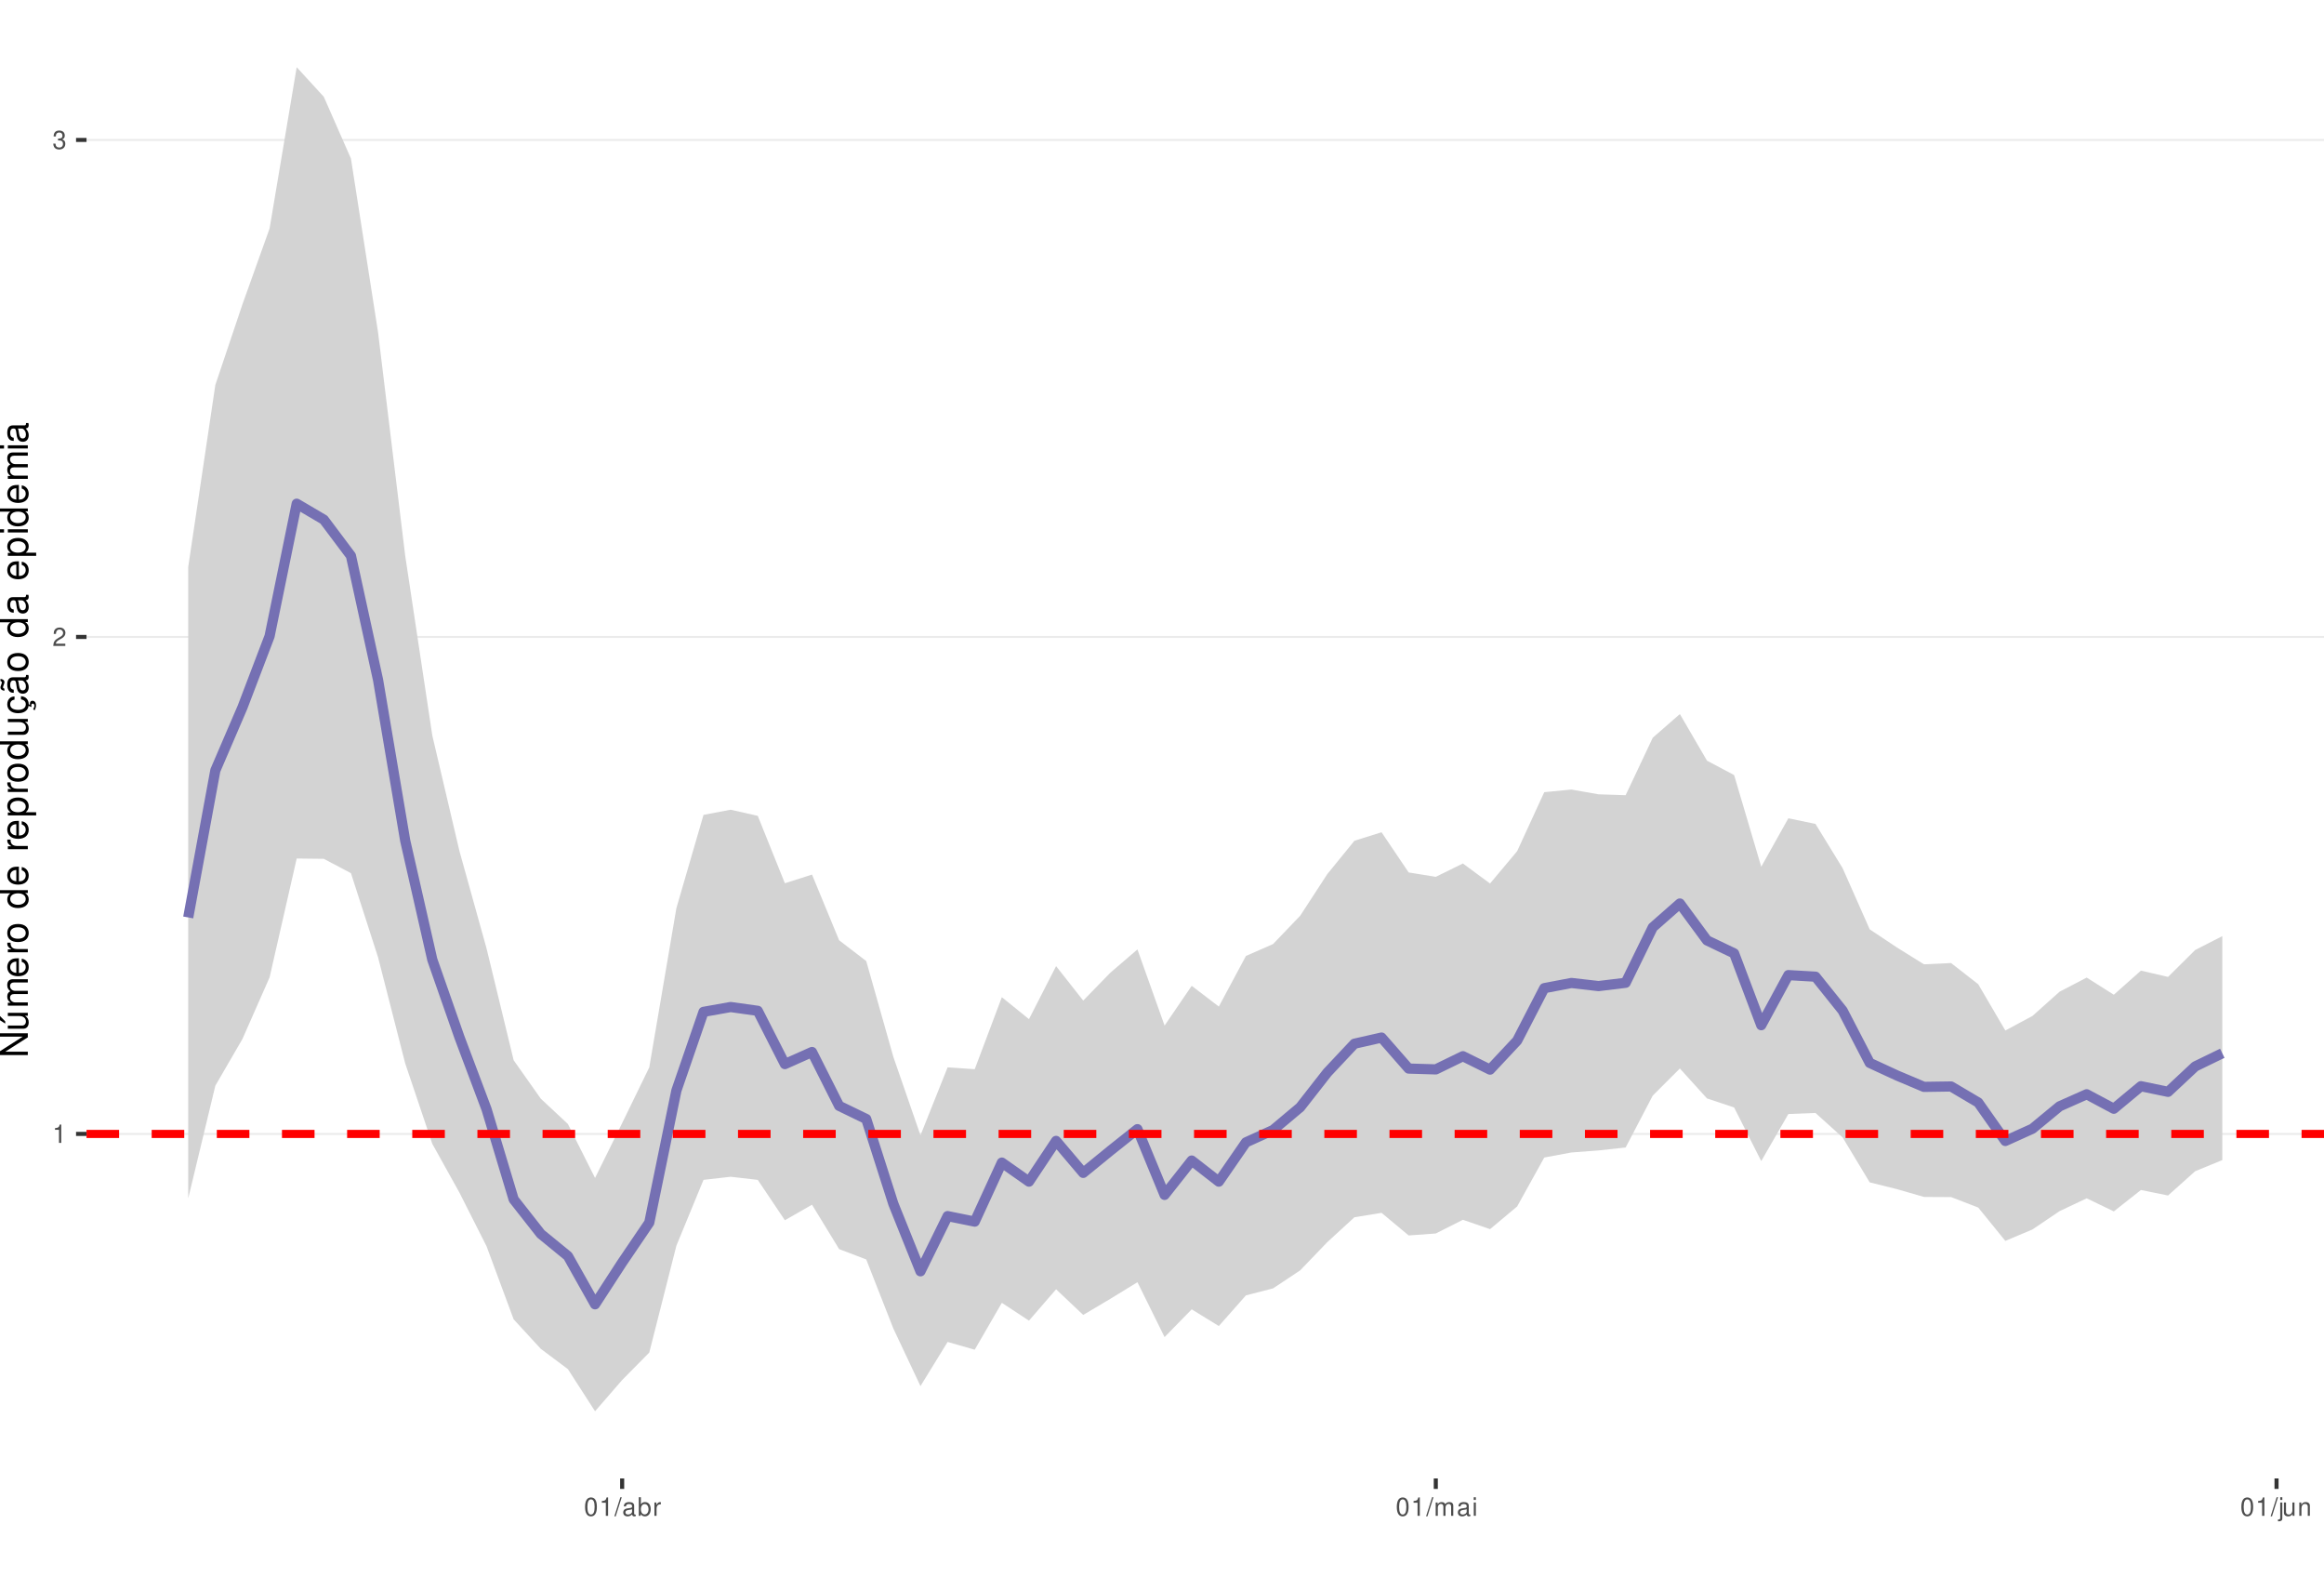
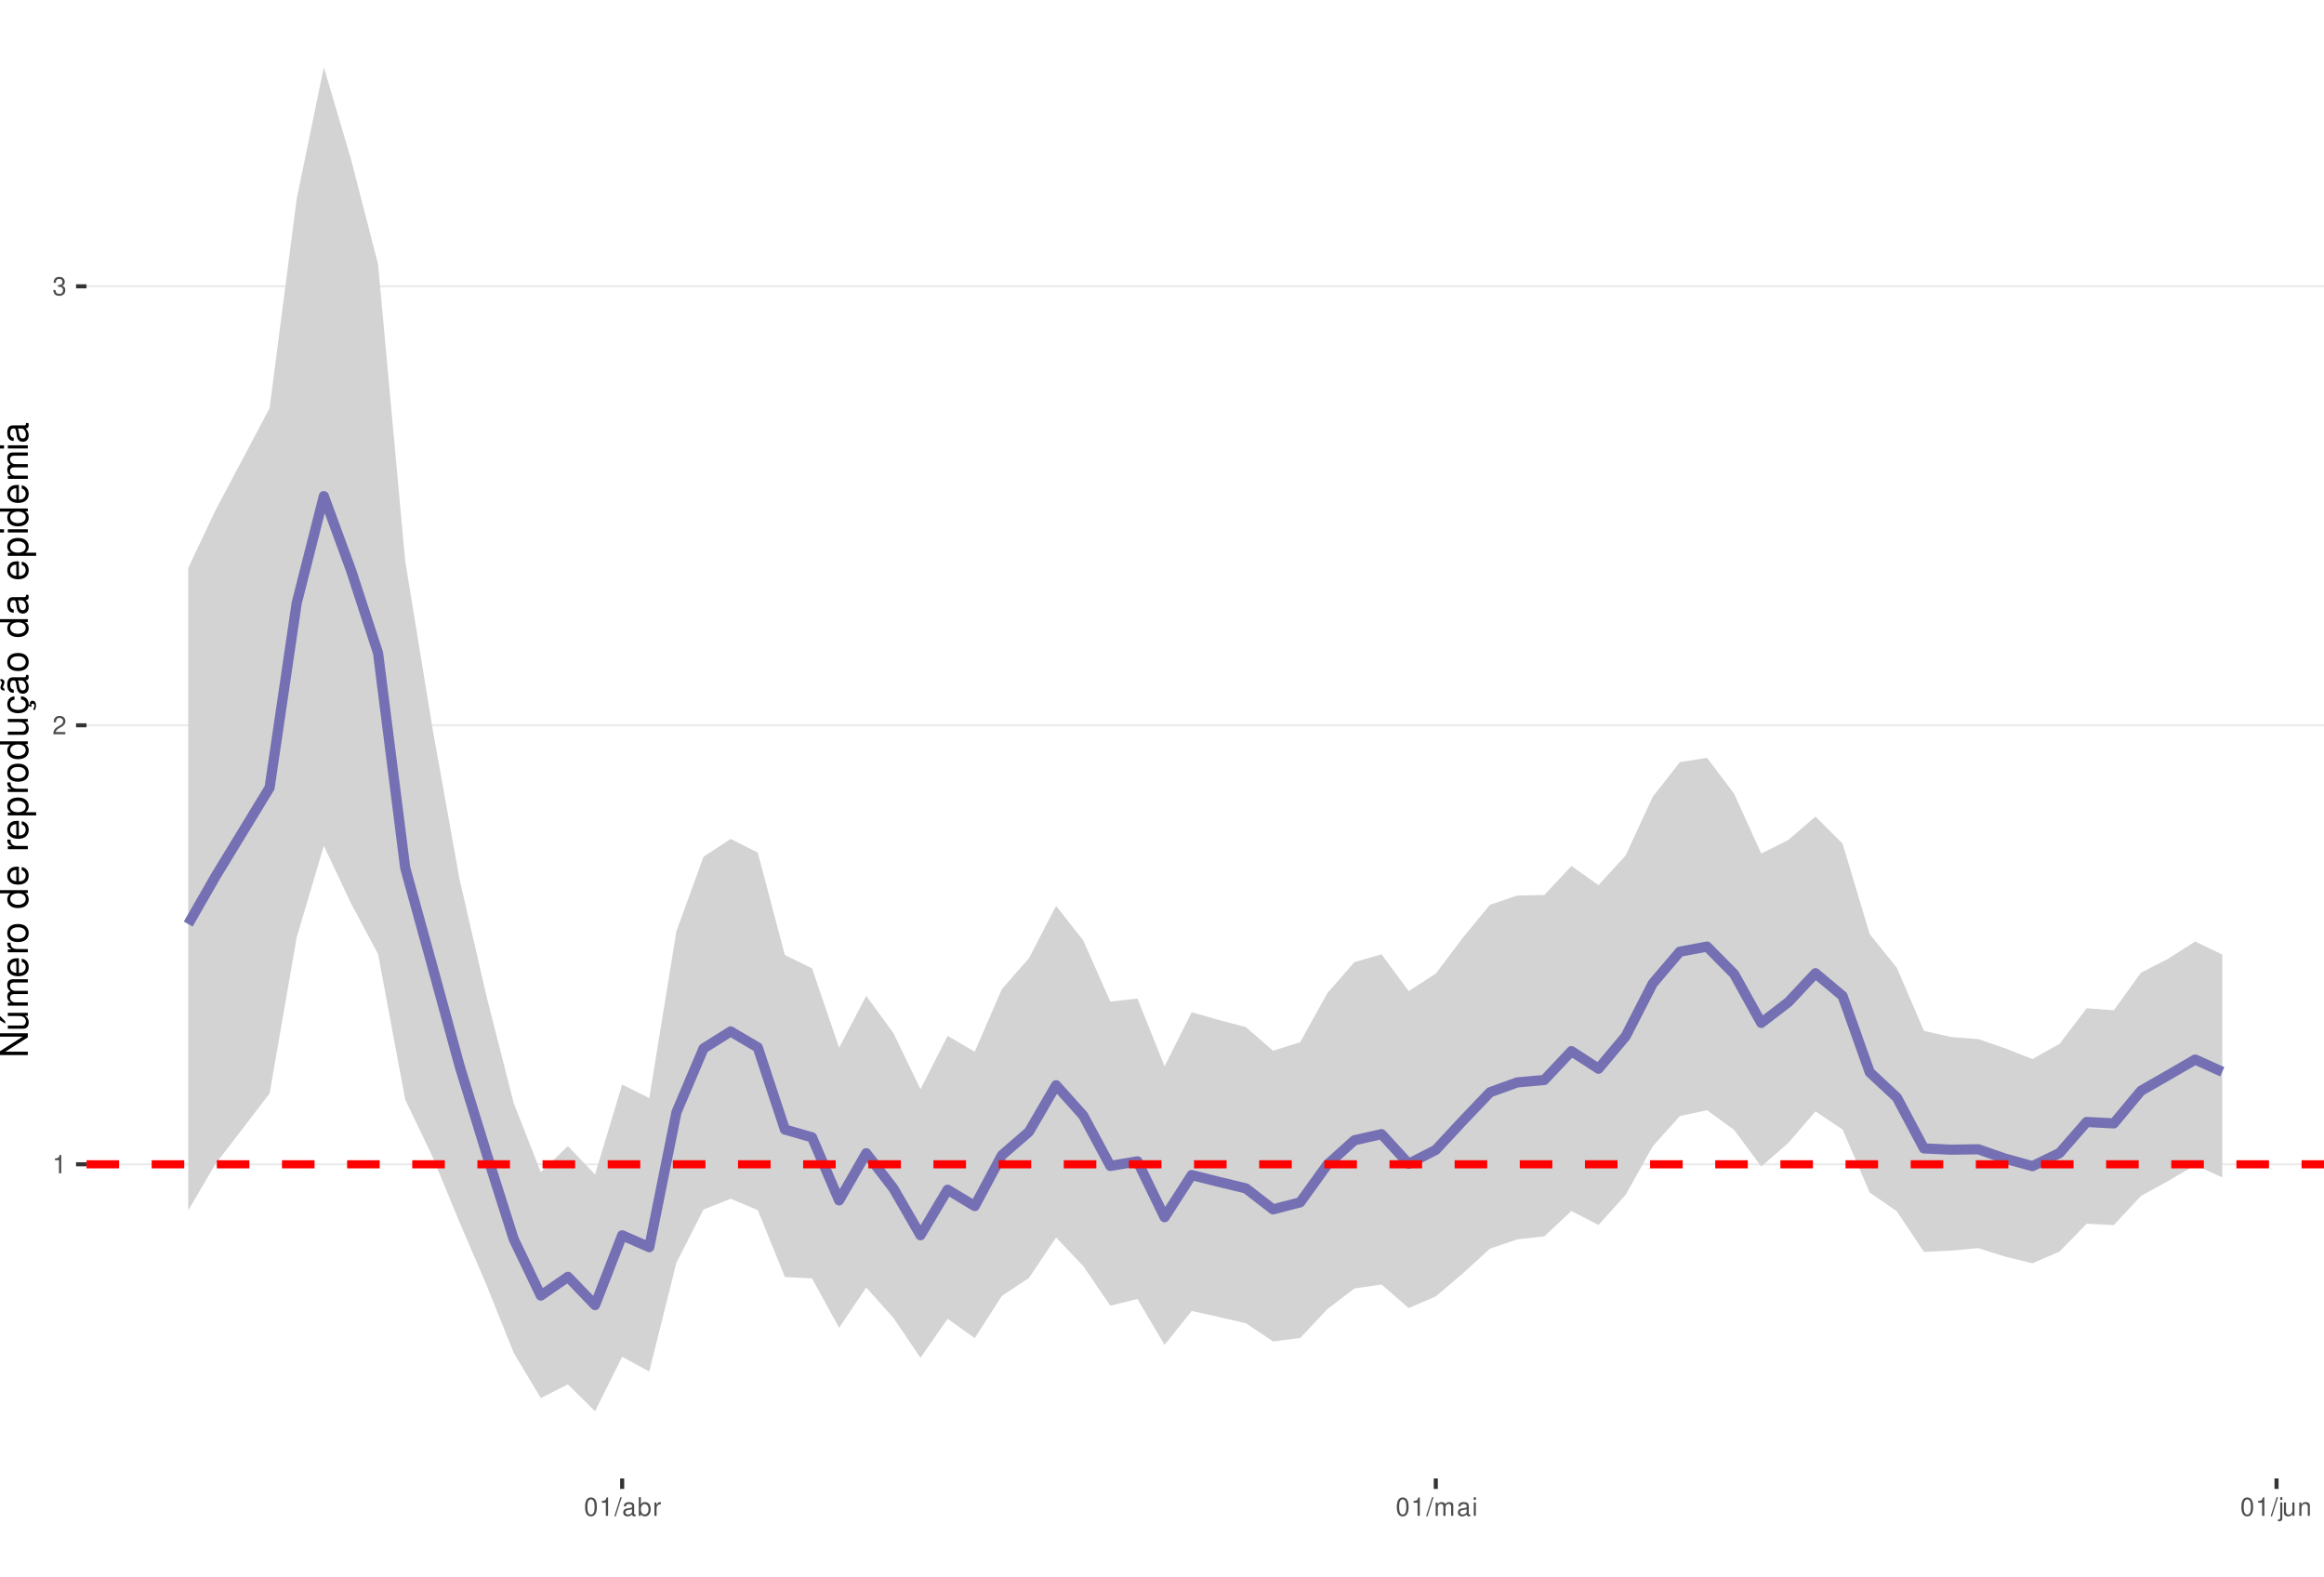
<svg xmlns="http://www.w3.org/2000/svg" xmlns:xlink="http://www.w3.org/1999/xlink" width="609pt" height="413pt" viewBox="0 0 609 413" version="1.1">
  <defs>
    <g>
      <symbol overflow="visible" id="glyph0-0">
        <path style="stroke:none;" d="" />
      </symbol>
      <symbol overflow="visible" id="glyph0-1">
        <path style="stroke:none;" d="M 1.719 -3.422 L 1.719 0 L 2.312 0 L 2.312 -4.812 L 1.922 -4.812 C 1.719 -4.078 1.578 -3.969 0.672 -3.859 L 0.672 -3.422 Z M 1.719 -3.422 " />
      </symbol>
      <symbol overflow="visible" id="glyph0-2">
        <path style="stroke:none;" d="M 3.375 -0.578 L 0.891 -0.578 C 0.938 -0.984 1.156 -1.234 1.734 -1.578 L 2.406 -1.953 C 3.062 -2.328 3.406 -2.812 3.406 -3.406 C 3.406 -3.812 3.234 -4.188 2.969 -4.438 C 2.688 -4.688 2.344 -4.812 1.891 -4.812 C 1.297 -4.812 0.844 -4.594 0.578 -4.188 C 0.422 -3.938 0.344 -3.641 0.328 -3.141 L 0.922 -3.141 C 0.938 -3.469 0.984 -3.672 1.062 -3.828 C 1.219 -4.125 1.516 -4.297 1.875 -4.297 C 2.406 -4.297 2.797 -3.906 2.797 -3.391 C 2.797 -3.016 2.578 -2.672 2.156 -2.438 L 1.547 -2.078 C 0.562 -1.516 0.281 -1.062 0.219 0 L 3.375 0 Z M 3.375 -0.578 " />
      </symbol>
      <symbol overflow="visible" id="glyph0-3">
        <path style="stroke:none;" d="M 1.469 -2.219 L 1.797 -2.219 C 2.422 -2.219 2.766 -1.922 2.766 -1.344 C 2.766 -0.734 2.406 -0.359 1.797 -0.359 C 1.156 -0.359 0.844 -0.688 0.797 -1.391 L 0.219 -1.391 C 0.234 -1.016 0.312 -0.766 0.422 -0.547 C 0.672 -0.078 1.125 0.156 1.766 0.156 C 2.75 0.156 3.375 -0.438 3.375 -1.344 C 3.375 -1.953 3.141 -2.297 2.562 -2.484 C 3.016 -2.672 3.234 -3 3.234 -3.484 C 3.234 -4.312 2.688 -4.812 1.797 -4.812 C 0.844 -4.812 0.328 -4.281 0.312 -3.266 L 0.906 -3.266 C 0.906 -3.547 0.938 -3.719 1 -3.875 C 1.141 -4.141 1.438 -4.297 1.797 -4.297 C 2.312 -4.297 2.625 -3.984 2.625 -3.469 C 2.625 -3.125 2.516 -2.922 2.25 -2.812 C 2.094 -2.75 1.875 -2.719 1.469 -2.703 Z M 1.469 -2.219 " />
      </symbol>
      <symbol overflow="visible" id="glyph0-4">
        <path style="stroke:none;" d="M 1.828 -4.812 C 1.391 -4.812 0.984 -4.609 0.75 -4.281 C 0.438 -3.859 0.281 -3.219 0.281 -2.328 C 0.281 -0.703 0.812 0.156 1.828 0.156 C 2.828 0.156 3.375 -0.703 3.375 -2.297 C 3.375 -3.219 3.234 -3.844 2.922 -4.281 C 2.672 -4.625 2.281 -4.812 1.828 -4.812 Z M 1.828 -4.297 C 2.469 -4.297 2.781 -3.641 2.781 -2.344 C 2.781 -0.969 2.469 -0.328 1.812 -0.328 C 1.203 -0.328 0.891 -1 0.891 -2.328 C 0.891 -3.641 1.203 -4.297 1.828 -4.297 Z M 1.828 -4.297 " />
      </symbol>
      <symbol overflow="visible" id="glyph0-5">
        <path style="stroke:none;" d="M 1.531 -4.859 L -0.047 0.141 L 0.312 0.141 L 1.891 -4.859 Z M 1.531 -4.859 " />
      </symbol>
      <symbol overflow="visible" id="glyph0-6">
        <path style="stroke:none;" d="M 3.562 -0.328 C 3.5 -0.312 3.469 -0.312 3.438 -0.312 C 3.25 -0.312 3.141 -0.406 3.141 -0.578 L 3.141 -2.641 C 3.141 -3.25 2.688 -3.594 1.828 -3.594 C 1.312 -3.594 0.906 -3.438 0.672 -3.188 C 0.516 -3 0.453 -2.797 0.438 -2.453 L 0.984 -2.453 C 1.031 -2.875 1.297 -3.078 1.812 -3.078 C 2.312 -3.078 2.594 -2.891 2.594 -2.562 L 2.594 -2.406 C 2.578 -2.172 2.469 -2.078 2.016 -2.031 C 1.219 -1.922 1.109 -1.891 0.891 -1.812 C 0.484 -1.641 0.281 -1.328 0.281 -0.875 C 0.281 -0.25 0.719 0.156 1.422 0.156 C 1.859 0.156 2.219 0 2.609 -0.359 C 2.656 0 2.828 0.156 3.188 0.156 C 3.297 0.156 3.375 0.141 3.562 0.094 Z M 2.594 -1.094 C 2.594 -0.906 2.531 -0.797 2.375 -0.641 C 2.141 -0.438 1.875 -0.328 1.547 -0.328 C 1.109 -0.328 0.859 -0.547 0.859 -0.891 C 0.859 -1.266 1.094 -1.438 1.703 -1.531 C 2.297 -1.609 2.406 -1.641 2.594 -1.719 Z M 2.594 -1.094 " />
      </symbol>
      <symbol overflow="visible" id="glyph0-7">
        <path style="stroke:none;" d="M 0.359 -4.859 L 0.359 0 L 0.859 0 L 0.859 -0.453 C 1.125 -0.047 1.484 0.156 1.969 0.156 C 2.875 0.156 3.484 -0.594 3.484 -1.75 C 3.484 -2.891 2.922 -3.594 1.984 -3.594 C 1.516 -3.594 1.172 -3.406 0.906 -3.016 L 0.906 -4.859 Z M 1.891 -3.062 C 2.5 -3.062 2.906 -2.531 2.906 -1.703 C 2.906 -0.906 2.484 -0.359 1.891 -0.359 C 1.297 -0.359 0.906 -0.906 0.906 -1.719 C 0.906 -2.531 1.297 -3.062 1.891 -3.062 Z M 1.891 -3.062 " />
      </symbol>
      <symbol overflow="visible" id="glyph0-8">
        <path style="stroke:none;" d="M 0.453 -3.484 L 0.453 0 L 1.016 0 L 1.016 -1.812 C 1.031 -2.656 1.375 -3.016 2.141 -3 L 2.141 -3.562 C 2.047 -3.578 1.984 -3.594 1.922 -3.594 C 1.562 -3.594 1.297 -3.375 0.969 -2.859 L 0.969 -3.484 Z M 0.453 -3.484 " />
      </symbol>
      <symbol overflow="visible" id="glyph0-9">
        <path style="stroke:none;" d="M 0.469 -3.484 L 0.469 0 L 1.031 0 L 1.031 -2.188 C 1.031 -2.703 1.391 -3.109 1.844 -3.109 C 2.25 -3.109 2.484 -2.844 2.484 -2.406 L 2.484 0 L 3.047 0 L 3.047 -2.188 C 3.047 -2.703 3.422 -3.109 3.875 -3.109 C 4.266 -3.109 4.516 -2.844 4.516 -2.406 L 4.516 0 L 5.078 0 L 5.078 -2.609 C 5.078 -3.234 4.719 -3.594 4.062 -3.594 C 3.594 -3.594 3.312 -3.453 2.984 -3.062 C 2.781 -3.422 2.5 -3.594 2.047 -3.594 C 1.578 -3.594 1.266 -3.422 0.984 -3 L 0.984 -3.484 Z M 0.469 -3.484 " />
      </symbol>
      <symbol overflow="visible" id="glyph0-10">
        <path style="stroke:none;" d="M 1 -3.484 L 0.453 -3.484 L 0.453 0 L 1 0 Z M 1 -4.859 L 0.438 -4.859 L 0.438 -4.156 L 1 -4.156 Z M 1 -4.859 " />
      </symbol>
      <symbol overflow="visible" id="glyph0-11">
        <path style="stroke:none;" d="M 0.469 -3.484 L 0.469 0.5 C 0.469 0.859 0.359 0.969 0.016 0.969 C -0.031 0.969 -0.047 0.969 -0.125 0.953 L -0.125 1.438 C -0.047 1.438 -0.016 1.453 0.062 1.453 C 0.688 1.453 1.016 1.203 1.016 0.719 L 1.016 -3.484 Z M 1.016 -4.859 L 0.469 -4.859 L 0.469 -4.156 L 1.016 -4.156 Z M 1.016 -4.859 " />
      </symbol>
      <symbol overflow="visible" id="glyph0-12">
        <path style="stroke:none;" d="M 3.203 0 L 3.203 -3.484 L 2.656 -3.484 L 2.656 -1.516 C 2.656 -0.797 2.281 -0.328 1.703 -0.328 C 1.266 -0.328 0.984 -0.594 0.984 -1.016 L 0.984 -3.484 L 0.438 -3.484 L 0.438 -0.797 C 0.438 -0.219 0.859 0.156 1.547 0.156 C 2.062 0.156 2.391 -0.031 2.703 -0.484 L 2.703 0 Z M 3.203 0 " />
      </symbol>
      <symbol overflow="visible" id="glyph0-13">
        <path style="stroke:none;" d="M 0.469 -3.484 L 0.469 0 L 1.031 0 L 1.031 -1.922 C 1.031 -2.641 1.391 -3.109 1.969 -3.109 C 2.406 -3.109 2.688 -2.828 2.688 -2.422 L 2.688 0 L 3.234 0 L 3.234 -2.641 C 3.234 -3.219 2.812 -3.594 2.141 -3.594 C 1.625 -3.594 1.281 -3.391 0.984 -2.906 L 0.984 -3.484 Z M 0.469 -3.484 " />
      </symbol>
      <symbol overflow="visible" id="glyph1-0">
        <path style="stroke:none;" d="" />
      </symbol>
      <symbol overflow="visible" id="glyph1-1">
        <path style="stroke:none;" d="M -7.297 -6.453 L -7.297 -5.578 L -1.328 -5.578 L -7.297 -1.766 L -7.297 -0.766 L 0 -0.766 L 0 -1.641 L -5.906 -1.641 L 0 -5.406 L 0 -6.453 Z M -7.297 -6.453 " />
      </symbol>
      <symbol overflow="visible" id="glyph1-2">
        <path style="stroke:none;" d="M 0 -4.812 L -5.234 -4.812 L -5.234 -3.984 L -2.266 -3.984 C -1.203 -3.984 -0.5 -3.438 -0.5 -2.562 C -0.5 -1.906 -0.906 -1.484 -1.531 -1.484 L -5.234 -1.484 L -5.234 -0.656 L -1.203 -0.656 C -0.328 -0.656 0.234 -1.297 0.234 -2.312 C 0.234 -3.094 -0.047 -3.578 -0.734 -4.062 L 0 -4.062 Z M -7.406 -2.953 L -5.922 -2 L -5.922 -2.594 L -7.406 -4.094 Z M -7.406 -2.953 " />
      </symbol>
      <symbol overflow="visible" id="glyph1-3">
        <path style="stroke:none;" d="M -5.234 -0.703 L 0 -0.703 L 0 -1.547 L -3.297 -1.547 C -4.047 -1.547 -4.656 -2.094 -4.656 -2.766 C -4.656 -3.391 -4.281 -3.734 -3.609 -3.734 L 0 -3.734 L 0 -4.578 L -3.297 -4.578 C -4.047 -4.578 -4.656 -5.125 -4.656 -5.812 C -4.656 -6.422 -4.266 -6.781 -3.609 -6.781 L 0 -6.781 L 0 -7.625 L -3.938 -7.625 C -4.875 -7.625 -5.391 -7.078 -5.391 -6.094 C -5.391 -5.406 -5.188 -4.984 -4.594 -4.484 C -5.156 -4.188 -5.391 -3.766 -5.391 -3.078 C -5.391 -2.375 -5.125 -1.906 -4.5 -1.469 L -5.234 -1.469 Z M -5.234 -0.703 " />
      </symbol>
      <symbol overflow="visible" id="glyph1-4">
        <path style="stroke:none;" d="M -2.344 -5.125 C -3.141 -5.125 -3.625 -5.062 -4.016 -4.922 C -4.875 -4.578 -5.391 -3.781 -5.391 -2.797 C -5.391 -1.344 -4.281 -0.406 -2.547 -0.406 C -0.812 -0.406 0.234 -1.297 0.234 -2.781 C 0.234 -3.984 -0.453 -4.812 -1.594 -5.016 L -1.594 -4.188 C -0.906 -3.953 -0.547 -3.484 -0.547 -2.812 C -0.547 -2.281 -0.781 -1.828 -1.219 -1.547 C -1.516 -1.344 -1.812 -1.281 -2.344 -1.266 Z M -3.016 -1.297 C -3.984 -1.359 -4.625 -1.953 -4.625 -2.797 C -4.625 -3.641 -3.953 -4.234 -3.016 -4.234 Z M -3.016 -1.297 " />
      </symbol>
      <symbol overflow="visible" id="glyph1-5">
        <path style="stroke:none;" d="M -5.234 -0.688 L 0 -0.688 L 0 -1.531 L -2.719 -1.531 C -3.984 -1.547 -4.547 -2.062 -4.516 -3.203 L -5.359 -3.203 C -5.375 -3.062 -5.391 -2.984 -5.391 -2.891 C -5.391 -2.344 -5.062 -1.938 -4.297 -1.453 L -5.234 -1.453 Z M -5.234 -0.688 " />
      </symbol>
      <symbol overflow="visible" id="glyph1-6">
        <path style="stroke:none;" d="M -5.391 -2.719 C -5.391 -1.234 -4.344 -0.359 -2.578 -0.359 C -0.812 -0.359 0.234 -1.234 0.234 -2.734 C 0.234 -4.203 -0.812 -5.094 -2.547 -5.094 C -4.359 -5.094 -5.391 -4.234 -5.391 -2.719 Z M -4.625 -2.734 C -4.625 -3.672 -3.844 -4.234 -2.547 -4.234 C -1.312 -4.234 -0.547 -3.656 -0.547 -2.734 C -0.547 -1.797 -1.312 -1.234 -2.578 -1.234 C -3.844 -1.234 -4.625 -1.797 -4.625 -2.734 Z M -4.625 -2.734 " />
      </symbol>
      <symbol overflow="visible" id="glyph1-7">
        <path style="stroke:none;" d="" />
      </symbol>
      <symbol overflow="visible" id="glyph1-8">
        <path style="stroke:none;" d="M -7.297 -4.953 L -7.297 -4.125 L -4.578 -4.125 C -5.109 -3.766 -5.391 -3.203 -5.391 -2.516 C -5.391 -1.156 -4.297 -0.266 -2.625 -0.266 C -0.859 -0.266 0.234 -1.125 0.234 -2.547 C 0.234 -3.266 -0.047 -3.766 -0.688 -4.203 L 0 -4.203 L 0 -4.953 Z M -4.609 -2.656 C -4.609 -3.547 -3.812 -4.125 -2.562 -4.125 C -1.344 -4.125 -0.547 -3.547 -0.547 -2.656 C -0.547 -1.734 -1.359 -1.125 -2.578 -1.125 C -3.797 -1.125 -4.609 -1.734 -4.609 -2.656 Z M -4.609 -2.656 " />
      </symbol>
      <symbol overflow="visible" id="glyph1-9">
        <path style="stroke:none;" d="M 2.188 -0.547 L 2.188 -1.375 L -0.547 -1.375 C -0.016 -1.812 0.234 -2.312 0.234 -2.984 C 0.234 -4.344 -0.859 -5.234 -2.531 -5.234 C -4.297 -5.234 -5.391 -4.375 -5.391 -2.984 C -5.391 -2.266 -5.062 -1.703 -4.453 -1.312 L -5.234 -1.312 L -5.234 -0.547 Z M -4.609 -2.844 C -4.609 -3.766 -3.797 -4.359 -2.547 -4.359 C -1.359 -4.359 -0.547 -3.75 -0.547 -2.844 C -0.547 -1.953 -1.344 -1.375 -2.578 -1.375 C -3.812 -1.375 -4.609 -1.953 -4.609 -2.844 Z M -4.609 -2.844 " />
      </symbol>
      <symbol overflow="visible" id="glyph1-10">
        <path style="stroke:none;" d="M 0 -4.812 L -5.234 -4.812 L -5.234 -3.984 L -2.266 -3.984 C -1.203 -3.984 -0.5 -3.438 -0.5 -2.562 C -0.5 -1.906 -0.906 -1.484 -1.531 -1.484 L -5.234 -1.484 L -5.234 -0.656 L -1.203 -0.656 C -0.328 -0.656 0.234 -1.297 0.234 -2.312 C 0.234 -3.094 -0.047 -3.578 -0.734 -4.062 L 0 -4.062 Z M 0 -4.812 " />
      </symbol>
      <symbol overflow="visible" id="glyph1-11">
        <path style="stroke:none;" d="M 0.234 -2.641 C 0.234 -3.875 -0.547 -4.703 -1.797 -4.766 L -1.797 -3.938 C -0.953 -3.797 -0.531 -3.359 -0.531 -2.656 C -0.531 -1.734 -1.281 -1.188 -2.516 -1.188 C -3.844 -1.188 -4.625 -1.719 -4.625 -2.625 C -4.625 -3.328 -4.203 -3.766 -3.484 -3.875 L -3.484 -4.703 C -3.984 -4.672 -4.312 -4.562 -4.609 -4.359 C -5.094 -4 -5.391 -3.375 -5.391 -2.641 C -5.391 -1.219 -4.266 -0.312 -2.531 -0.312 C -1.469 -0.312 -0.625 -0.672 -0.156 -1.312 C 0.047 -1.594 0.125 -1.812 0.203 -2.25 L 0.922 -1.938 L 0.984 -2.062 C 0.938 -2.188 0.906 -2.25 0.906 -2.375 C 0.906 -2.656 1.047 -2.828 1.281 -2.828 C 1.547 -2.828 1.734 -2.594 1.734 -2.297 C 1.734 -2.031 1.672 -1.844 1.438 -1.406 L 1.406 -1.312 L 1.812 -1.094 C 2.078 -1.75 2.141 -1.953 2.141 -2.344 C 2.141 -3.109 1.781 -3.578 1.203 -3.578 C 0.781 -3.578 0.547 -3.297 0.547 -2.797 C 0.547 -2.703 0.547 -2.641 0.562 -2.516 Z M 0.234 -2.641 " />
      </symbol>
      <symbol overflow="visible" id="glyph1-12">
        <path style="stroke:none;" d="M -0.484 -5.344 C -0.469 -5.266 -0.469 -5.219 -0.469 -5.172 C -0.469 -4.875 -0.625 -4.719 -0.875 -4.719 L -3.953 -4.719 C -4.891 -4.719 -5.391 -4.047 -5.391 -2.75 C -5.391 -1.984 -5.172 -1.375 -4.781 -1.016 C -4.516 -0.766 -4.203 -0.672 -3.688 -0.656 L -3.688 -1.484 C -4.328 -1.562 -4.625 -1.938 -4.625 -2.719 C -4.625 -3.484 -4.344 -3.891 -3.844 -3.891 L -3.625 -3.891 C -3.266 -3.875 -3.125 -3.703 -3.047 -3.016 C -2.891 -1.844 -2.844 -1.656 -2.719 -1.344 C -2.453 -0.734 -2 -0.422 -1.312 -0.422 C -0.375 -0.422 0.234 -1.078 0.234 -2.141 C 0.234 -2.797 0 -3.328 -0.547 -3.922 C 0 -3.984 0.234 -4.234 0.234 -4.781 C 0.234 -4.953 0.203 -5.062 0.141 -5.344 Z M -1.656 -3.891 C -1.375 -3.891 -1.203 -3.812 -0.969 -3.562 C -0.656 -3.219 -0.5 -2.812 -0.5 -2.312 C -0.5 -1.672 -0.812 -1.297 -1.344 -1.297 C -1.891 -1.297 -2.172 -1.656 -2.297 -2.547 C -2.422 -3.438 -2.453 -3.609 -2.594 -3.891 Z M -7.172 -3.75 C -6.922 -3.672 -6.812 -3.547 -6.812 -3.375 C -6.812 -3.25 -6.875 -2.984 -6.984 -2.734 C -7.156 -2.312 -7.172 -2.25 -7.172 -2.047 C -7.172 -1.594 -6.797 -1.297 -6.141 -1.188 L -6.141 -1.766 C -6.375 -1.812 -6.5 -1.938 -6.5 -2.094 C -6.5 -2.203 -6.469 -2.344 -6.375 -2.578 C -6.156 -3.156 -6.125 -3.234 -6.125 -3.438 C -6.125 -3.922 -6.484 -4.219 -7.172 -4.312 Z M -7.172 -3.75 " />
      </symbol>
      <symbol overflow="visible" id="glyph1-13">
        <path style="stroke:none;" d="M -0.484 -5.344 C -0.469 -5.266 -0.469 -5.219 -0.469 -5.172 C -0.469 -4.875 -0.625 -4.719 -0.875 -4.719 L -3.953 -4.719 C -4.891 -4.719 -5.391 -4.047 -5.391 -2.75 C -5.391 -1.984 -5.172 -1.375 -4.781 -1.016 C -4.516 -0.766 -4.203 -0.672 -3.688 -0.656 L -3.688 -1.484 C -4.328 -1.562 -4.625 -1.938 -4.625 -2.719 C -4.625 -3.484 -4.344 -3.891 -3.844 -3.891 L -3.625 -3.891 C -3.266 -3.875 -3.125 -3.703 -3.047 -3.016 C -2.891 -1.844 -2.844 -1.656 -2.719 -1.344 C -2.453 -0.734 -2 -0.422 -1.312 -0.422 C -0.375 -0.422 0.234 -1.078 0.234 -2.141 C 0.234 -2.797 0 -3.328 -0.547 -3.922 C 0 -3.984 0.234 -4.234 0.234 -4.781 C 0.234 -4.953 0.203 -5.062 0.141 -5.344 Z M -1.656 -3.891 C -1.375 -3.891 -1.203 -3.812 -0.969 -3.562 C -0.656 -3.219 -0.5 -2.812 -0.5 -2.312 C -0.5 -1.672 -0.812 -1.297 -1.344 -1.297 C -1.891 -1.297 -2.172 -1.656 -2.297 -2.547 C -2.422 -3.438 -2.453 -3.609 -2.594 -3.891 Z M -1.656 -3.891 " />
      </symbol>
      <symbol overflow="visible" id="glyph1-14">
        <path style="stroke:none;" d="M -5.234 -1.5 L -5.234 -0.672 L 0 -0.672 L 0 -1.5 Z M -7.297 -1.5 L -7.297 -0.656 L -6.234 -0.656 L -6.234 -1.5 Z M -7.297 -1.5 " />
      </symbol>
    </g>
    <clipPath id="clip1">
      <path d="M 22.672 0 L 609 0 L 609 387.328 L 22.672 387.328 Z M 22.672 0 " />
    </clipPath>
    <clipPath id="clip2">
-       <path d="M 22.672 296 L 609 296 L 609 298 L 22.672 298 Z M 22.672 296 " />
+       <path d="M 22.672 304 L 609 304 L 609 306 L 22.672 306 Z M 22.672 304 " />
    </clipPath>
    <clipPath id="clip3">
-       <path d="M 22.672 166 L 609 166 L 609 168 L 22.672 168 Z M 22.672 166 " />
+       <path d="M 22.672 189 L 609 189 L 609 191 L 22.672 191 Z M 22.672 189 " />
    </clipPath>
    <clipPath id="clip4">
-       <path d="M 22.672 36 L 609 36 L 609 37 L 22.672 37 Z M 22.672 36 " />
+       <path d="M 22.672 74 L 609 74 L 609 76 L 22.672 76 Z M 22.672 74 " />
    </clipPath>
    <clipPath id="clip5">
-       <path d="M 22.672 296 L 609 296 L 609 299 L 22.672 299 Z M 22.672 296 " />
+       <path d="M 22.672 303 L 609 303 L 609 307 L 22.672 307 Z M 22.672 303 " />
    </clipPath>
  </defs>
  <g id="surface31">
    <rect x="0" y="0" width="609" height="413" style="fill:rgb(100%,100%,100%);fill-opacity:1;stroke:none;" />
    <rect x="0" y="0" width="609" height="413" style="fill:rgb(100%,100%,100%);fill-opacity:1;stroke:none;" />
    <path style="fill:none;stroke-width:1.067;stroke-linecap:round;stroke-linejoin:round;stroke:rgb(100%,100%,100%);stroke-opacity:1;stroke-miterlimit:10;" d="M 0 413 L 609 413 L 609 0 L 0 0 Z M 0 413 " />
    <g clip-path="url(#clip1)" clip-rule="nonzero">
      <path style=" stroke:none;fill-rule:nonzero;fill:rgb(100%,100%,100%);fill-opacity:1;" d="M 22.672 387.328 L 609 387.328 L 609 0 L 22.672 0 Z M 22.672 387.328 " />
    </g>
    <g clip-path="url(#clip2)" clip-rule="nonzero">
-       <path style="fill:none;stroke-width:0.533;stroke-linecap:butt;stroke-linejoin:round;stroke:rgb(92.157%,92.157%,92.157%);stroke-opacity:1;stroke-miterlimit:10;" d="M 22.672 297.066 L 609 297.066 " />
+       <path style="fill:none;stroke-width:0.533;stroke-linecap:butt;stroke-linejoin:round;stroke:rgb(92.157%,92.157%,92.157%);stroke-opacity:1;stroke-miterlimit:10;" d="M 22.672 305.023 L 609 305.023 " />
    </g>
    <g clip-path="url(#clip3)" clip-rule="nonzero">
-       <path style="fill:none;stroke-width:0.533;stroke-linecap:butt;stroke-linejoin:round;stroke:rgb(92.157%,92.157%,92.157%);stroke-opacity:1;stroke-miterlimit:10;" d="M 22.672 166.867 L 609 166.867 " />
+       <path style="fill:none;stroke-width:0.533;stroke-linecap:butt;stroke-linejoin:round;stroke:rgb(92.157%,92.157%,92.157%);stroke-opacity:1;stroke-miterlimit:10;" d="M 22.672 190.016 L 609 190.016 " />
    </g>
    <g clip-path="url(#clip4)" clip-rule="nonzero">
-       <path style="fill:none;stroke-width:0.533;stroke-linecap:butt;stroke-linejoin:round;stroke:rgb(92.157%,92.157%,92.157%);stroke-opacity:1;stroke-miterlimit:10;" d="M 22.672 36.664 L 609 36.664 " />
-     </g>
-     <path style=" stroke:none;fill-rule:nonzero;fill:rgb(82.745%,82.745%,82.745%);fill-opacity:1;" d="M 49.324 148.523 L 56.43 100.848 L 63.535 79.719 L 70.645 59.855 L 77.75 17.605 L 84.859 25.371 L 91.965 41.543 L 99.07 87.062 L 106.18 145.562 L 113.285 192.691 L 120.395 222.953 L 127.5 248.48 L 134.605 277.766 L 141.715 287.836 L 148.82 294.465 L 155.93 308.602 L 163.035 294.227 L 170.141 279.629 L 177.25 237.902 L 184.355 213.48 L 191.461 212.133 L 198.57 213.738 L 205.676 231.398 L 212.785 229.125 L 219.891 246.332 L 226.996 251.781 L 234.105 276.891 L 241.211 297.426 L 248.32 279.625 L 255.426 280.113 L 262.531 261.246 L 269.641 266.992 L 276.746 253.113 L 283.855 262.133 L 290.961 254.836 L 298.066 248.734 L 305.176 268.684 L 312.281 258.266 L 319.391 263.703 L 326.496 250.441 L 333.602 247.328 L 340.711 239.906 L 347.816 229 L 354.926 220.262 L 362.031 218.035 L 369.137 228.566 L 376.246 229.715 L 383.352 226.219 L 390.461 231.465 L 397.566 222.992 L 404.672 207.535 L 411.781 206.844 L 418.887 208.094 L 425.996 208.328 L 433.102 193.273 L 440.207 187.07 L 447.316 199.285 L 454.422 203.051 L 461.531 227.07 L 468.637 214.375 L 475.742 215.852 L 482.852 227.438 L 489.957 243.473 L 497.066 248.211 L 504.172 252.633 L 511.277 252.301 L 518.387 257.844 L 525.492 269.973 L 532.598 266.164 L 539.707 259.809 L 546.812 256.109 L 553.922 260.602 L 561.027 254.285 L 568.133 255.934 L 575.242 248.883 L 582.348 245.25 L 582.348 303.926 L 575.242 306.836 L 568.133 313.199 L 561.027 311.758 L 553.922 317.367 L 546.812 313.938 L 539.707 317.297 L 532.598 322.098 L 525.492 325.09 L 518.387 316.355 L 511.277 313.613 L 504.172 313.574 L 497.066 311.527 L 489.957 309.758 L 482.852 297.984 L 475.742 291.574 L 468.637 291.852 L 461.531 304.184 L 454.422 290.141 L 447.316 287.773 L 440.207 279.926 L 433.102 287.023 L 425.996 300.621 L 418.887 301.395 L 411.781 301.93 L 404.672 303.25 L 397.566 316.066 L 390.461 322.016 L 383.352 319.559 L 376.246 323.152 L 369.137 323.664 L 362.031 317.742 L 354.926 318.898 L 347.816 325.418 L 340.711 332.809 L 333.602 337.535 L 326.496 339.363 L 319.391 347.398 L 312.281 343.02 L 305.176 350.297 L 298.066 335.914 L 290.961 340.27 L 283.855 344.488 L 276.746 337.77 L 269.641 345.984 L 262.531 341.316 L 255.426 353.598 L 248.32 351.562 L 241.211 363.129 L 234.105 348.062 L 226.996 329.953 L 219.891 327.242 L 212.785 315.613 L 205.676 319.684 L 198.57 309.105 L 191.461 308.289 L 184.355 309.098 L 177.25 326.336 L 170.141 354.344 L 163.035 361.539 L 155.93 369.723 L 148.82 358.688 L 141.715 353.371 L 134.605 345.648 L 127.5 326.5 L 120.395 312.441 L 113.285 299.668 L 106.18 278.582 L 99.07 250.793 L 91.965 228.754 L 84.859 225 L 77.75 224.914 L 70.645 256.059 L 63.535 272.184 L 56.43 284.434 L 49.324 313.961 Z M 49.324 148.523 " />
-     <path style="fill:none;stroke-width:2.667;stroke-linecap:butt;stroke-linejoin:round;stroke:rgb(45.882%,43.922%,70.196%);stroke-opacity:1;stroke-miterlimit:10;" d="M 49.324 240.355 L 56.43 201.84 L 63.535 185.312 L 70.645 166.66 L 77.75 131.961 L 84.859 136.145 L 91.965 145.613 L 99.07 178.133 L 106.18 220.215 L 113.285 251.422 L 120.395 271.73 L 127.5 290.602 L 134.605 314.211 L 141.715 323.258 L 148.82 329.066 L 155.93 341.703 L 163.035 330.766 L 170.141 320.301 L 177.25 285.699 L 184.355 265.09 L 191.461 263.824 L 198.57 264.816 L 205.676 278.773 L 212.785 275.605 L 219.891 289.711 L 226.996 293.156 L 234.105 315.391 L 241.211 333.062 L 248.32 318.598 L 255.426 320.039 L 262.531 304.578 L 269.641 309.566 L 276.746 298.895 L 283.855 307.273 L 290.961 301.469 L 298.066 295.816 L 305.176 313.039 L 312.281 304.039 L 319.391 309.57 L 326.496 299.277 L 333.602 296.051 L 340.711 290.082 L 347.816 281 L 354.926 273.434 L 362.031 271.824 L 369.137 279.945 L 376.246 280.164 L 383.352 276.707 L 390.461 280.223 L 397.566 272.633 L 404.672 258.879 L 411.781 257.523 L 418.887 258.336 L 425.996 257.473 L 433.102 242.953 L 440.207 236.703 L 447.316 246.367 L 454.422 249.766 L 461.531 268.586 L 468.637 255.461 L 475.742 255.871 L 482.852 264.746 L 489.957 278.457 L 497.066 281.742 L 504.172 284.742 L 511.277 284.637 L 518.387 288.836 L 525.492 298.914 L 532.598 295.707 L 539.707 289.836 L 546.812 286.676 L 553.922 290.469 L 561.027 284.566 L 568.133 286.043 L 575.242 279.391 L 582.348 275.938 " />
+       <path style="fill:none;stroke-width:0.533;stroke-linecap:butt;stroke-linejoin:round;stroke:rgb(92.157%,92.157%,92.157%);stroke-opacity:1;stroke-miterlimit:10;" d="M 22.672 75.008 L 609 75.008 " />
+     </g>
+     <path style=" stroke:none;fill-rule:nonzero;fill:rgb(82.745%,82.745%,82.745%);fill-opacity:1;" d="M 49.324 148.797 L 56.43 133.758 L 70.645 106.93 L 77.75 52.07 L 84.859 17.605 L 91.965 41.652 L 99.07 69.211 L 106.18 146.957 L 113.285 190.492 L 120.395 230.223 L 127.5 261.031 L 134.605 288.977 L 141.715 307.066 L 148.82 300.27 L 155.93 307.688 L 163.035 284.133 L 170.141 287.676 L 177.25 243.977 L 184.355 224.461 L 191.461 219.789 L 198.57 223.352 L 205.676 250.215 L 212.785 253.672 L 219.891 274.477 L 226.996 260.887 L 234.105 270.629 L 241.211 285.355 L 248.32 271.379 L 255.426 275.527 L 262.531 259.152 L 269.641 251.02 L 276.746 237.332 L 283.855 246.371 L 290.961 262.398 L 298.066 261.609 L 305.176 279.344 L 312.281 265.195 L 319.391 267.207 L 326.496 269.098 L 333.602 275.27 L 340.711 273.035 L 347.816 260.195 L 354.926 252.047 L 362.031 250.016 L 369.137 259.641 L 376.246 255.059 L 383.352 245.641 L 390.461 237.02 L 397.566 234.621 L 404.672 234.48 L 411.781 226.879 L 418.887 231.887 L 425.996 224.113 L 433.102 208.738 L 440.207 199.676 L 447.316 198.516 L 454.422 207.934 L 461.531 223.617 L 468.637 220.043 L 475.742 213.914 L 482.852 221.039 L 489.957 244.73 L 497.066 253.555 L 504.172 270.066 L 511.277 271.668 L 518.387 272.227 L 525.492 274.656 L 532.598 277.441 L 539.707 273.473 L 546.812 264.148 L 553.922 264.676 L 561.027 254.828 L 568.133 251.184 L 575.242 246.656 L 582.348 250.09 L 582.348 308.457 L 575.242 305.227 L 568.133 309.418 L 561.027 313.32 L 553.922 320.945 L 546.812 320.594 L 539.707 327.875 L 532.598 330.953 L 525.492 329.23 L 518.387 326.984 L 511.277 327.641 L 504.172 327.988 L 497.066 317.336 L 489.957 312.418 L 482.852 295.934 L 475.742 291.164 L 468.637 299.418 L 461.531 305.602 L 454.422 296.008 L 447.316 290.859 L 440.207 292.383 L 433.102 300.305 L 425.996 313.031 L 418.887 320.914 L 411.781 317.266 L 404.672 323.91 L 397.566 324.691 L 390.461 327.121 L 383.352 333.594 L 376.246 339.633 L 369.137 342.688 L 362.031 336.527 L 354.926 337.562 L 347.816 342.977 L 340.711 350.531 L 333.602 351.426 L 326.496 346.672 L 319.391 345.023 L 312.281 343.449 L 305.176 352.34 L 298.066 340.305 L 290.961 342.062 L 283.855 331.68 L 276.746 324.199 L 269.641 334.801 L 262.531 339.496 L 255.426 350.566 L 248.32 345.496 L 241.211 355.715 L 234.105 345.246 L 226.996 337.309 L 219.891 347.855 L 212.785 334.93 L 205.676 334.547 L 198.57 317.023 L 191.461 314.051 L 184.355 316.867 L 177.25 330.828 L 170.141 359.324 L 163.035 355.457 L 155.93 369.723 L 148.82 362.688 L 141.715 366.277 L 134.605 354.391 L 127.5 336.688 L 120.395 320.133 L 113.285 302.922 L 106.18 288.051 L 99.07 249.98 L 91.965 236.633 L 84.859 221.586 L 77.75 245.574 L 70.645 286.48 L 56.43 304.984 L 49.324 317.109 Z M 49.324 148.797 " />
+     <path style="fill:none;stroke-width:2.667;stroke-linecap:butt;stroke-linejoin:round;stroke:rgb(45.882%,43.922%,70.196%);stroke-opacity:1;stroke-miterlimit:10;" d="M 49.324 242.086 L 56.43 229.684 L 70.645 206.367 L 77.75 158 L 84.859 129.973 L 91.965 149.332 L 99.07 171.105 L 106.18 227.355 L 113.285 253.094 L 120.395 279.117 L 127.5 302.215 L 134.605 324.598 L 141.715 339.414 L 148.82 334.508 L 155.93 341.906 L 163.035 323.629 L 170.141 326.734 L 177.25 291.441 L 184.355 274.676 L 191.461 270.219 L 198.57 274.402 L 205.676 295.914 L 212.785 297.957 L 219.891 314.484 L 226.996 302.125 L 234.105 311.309 L 241.211 323.609 L 248.32 311.68 L 255.426 315.965 L 262.531 302.664 L 269.641 296.504 L 276.746 284.309 L 283.855 292.25 L 290.961 305.453 L 298.066 304.25 L 305.176 318.879 L 312.281 307.848 L 319.391 309.621 L 326.496 311.34 L 333.602 316.832 L 340.711 314.992 L 347.816 305.133 L 354.926 298.727 L 362.031 297.129 L 369.137 304.891 L 376.246 301.25 L 383.352 293.598 L 390.461 286.152 L 397.566 283.574 L 404.672 282.938 L 411.781 275.383 L 418.887 279.98 L 425.996 271.492 L 433.102 257.656 L 440.207 249.316 L 447.316 247.988 L 454.422 255.168 L 461.531 267.988 L 468.637 262.539 L 475.742 254.969 L 482.852 260.93 L 489.957 280.906 L 497.066 287.527 L 504.172 300.863 L 511.277 301.195 L 518.387 301.086 L 525.492 303.551 L 532.598 305.504 L 539.707 302.07 L 546.812 293.934 L 553.922 294.312 L 561.027 285.781 L 568.133 281.703 L 575.242 277.582 L 582.348 280.781 " />
    <g clip-path="url(#clip5)" clip-rule="nonzero">
-       <path style="fill:none;stroke-width:2.134;stroke-linecap:butt;stroke-linejoin:round;stroke:rgb(100%,0%,0%);stroke-opacity:1;stroke-dasharray:8.536,8.536;stroke-miterlimit:10;" d="M 22.672 297.066 L 609 297.066 " />
-     </g>
-     <g style="fill:rgb(30.196%,30.196%,30.196%);fill-opacity:1;">
-       <use xlink:href="#glyph0-1" x="13.738" y="299.414" />
-     </g>
-     <g style="fill:rgb(30.196%,30.196%,30.196%);fill-opacity:1;">
-       <use xlink:href="#glyph0-2" x="13.738" y="169.215" />
-     </g>
-     <g style="fill:rgb(30.196%,30.196%,30.196%);fill-opacity:1;">
-       <use xlink:href="#glyph0-3" x="13.738" y="39.012" />
-     </g>
-     <path style="fill:none;stroke-width:1.067;stroke-linecap:butt;stroke-linejoin:round;stroke:rgb(20%,20%,20%);stroke-opacity:1;stroke-miterlimit:10;" d="M 19.93 297.066 L 22.672 297.066 " />
-     <path style="fill:none;stroke-width:1.067;stroke-linecap:butt;stroke-linejoin:round;stroke:rgb(20%,20%,20%);stroke-opacity:1;stroke-miterlimit:10;" d="M 19.93 166.867 L 22.672 166.867 " />
-     <path style="fill:none;stroke-width:1.067;stroke-linecap:butt;stroke-linejoin:round;stroke:rgb(20%,20%,20%);stroke-opacity:1;stroke-miterlimit:10;" d="M 19.93 36.664 L 22.672 36.664 " />
+       <path style="fill:none;stroke-width:2.134;stroke-linecap:butt;stroke-linejoin:round;stroke:rgb(100%,0%,0%);stroke-opacity:1;stroke-dasharray:8.536,8.536;stroke-miterlimit:10;" d="M 22.672 305.023 L 609 305.023 " />
+     </g>
+     <g style="fill:rgb(30.196%,30.196%,30.196%);fill-opacity:1;">
+       <use xlink:href="#glyph0-1" x="13.738" y="307.371" />
+     </g>
+     <g style="fill:rgb(30.196%,30.196%,30.196%);fill-opacity:1;">
+       <use xlink:href="#glyph0-2" x="13.738" y="192.363" />
+     </g>
+     <g style="fill:rgb(30.196%,30.196%,30.196%);fill-opacity:1;">
+       <use xlink:href="#glyph0-3" x="13.738" y="77.355" />
+     </g>
+     <path style="fill:none;stroke-width:1.067;stroke-linecap:butt;stroke-linejoin:round;stroke:rgb(20%,20%,20%);stroke-opacity:1;stroke-miterlimit:10;" d="M 19.93 305.023 L 22.672 305.023 " />
+     <path style="fill:none;stroke-width:1.067;stroke-linecap:butt;stroke-linejoin:round;stroke:rgb(20%,20%,20%);stroke-opacity:1;stroke-miterlimit:10;" d="M 19.93 190.016 L 22.672 190.016 " />
+     <path style="fill:none;stroke-width:1.067;stroke-linecap:butt;stroke-linejoin:round;stroke:rgb(20%,20%,20%);stroke-opacity:1;stroke-miterlimit:10;" d="M 19.93 75.008 L 22.672 75.008 " />
    <path style="fill:none;stroke-width:1.067;stroke-linecap:butt;stroke-linejoin:round;stroke:rgb(20%,20%,20%);stroke-opacity:1;stroke-miterlimit:10;" d="M 163.035 390.07 L 163.035 387.328 " />
    <path style="fill:none;stroke-width:1.067;stroke-linecap:butt;stroke-linejoin:round;stroke:rgb(20%,20%,20%);stroke-opacity:1;stroke-miterlimit:10;" d="M 376.246 390.07 L 376.246 387.328 " />
    <path style="fill:none;stroke-width:1.067;stroke-linecap:butt;stroke-linejoin:round;stroke:rgb(20%,20%,20%);stroke-opacity:1;stroke-miterlimit:10;" d="M 596.562 390.07 L 596.562 387.328 " />
    <g style="fill:rgb(30.196%,30.196%,30.196%);fill-opacity:1;">
      <use xlink:href="#glyph0-4" x="153.035" y="397.109" />
      <use xlink:href="#glyph0-1" x="157.035" y="397.109" />
      <use xlink:href="#glyph0-5" x="161.035" y="397.109" />
      <use xlink:href="#glyph0-6" x="163.035" y="397.109" />
      <use xlink:href="#glyph0-7" x="167.035" y="397.109" />
      <use xlink:href="#glyph0-8" x="171.035" y="397.109" />
    </g>
    <g style="fill:rgb(30.196%,30.196%,30.196%);fill-opacity:1;">
      <use xlink:href="#glyph0-4" x="365.746" y="397.109" />
      <use xlink:href="#glyph0-1" x="369.746" y="397.109" />
      <use xlink:href="#glyph0-5" x="373.746" y="397.109" />
      <use xlink:href="#glyph0-9" x="375.746" y="397.109" />
      <use xlink:href="#glyph0-6" x="381.746" y="397.109" />
      <use xlink:href="#glyph0-10" x="385.746" y="397.109" />
    </g>
    <g style="fill:rgb(30.196%,30.196%,30.196%);fill-opacity:1;">
      <use xlink:href="#glyph0-4" x="587.062" y="397.109" />
      <use xlink:href="#glyph0-1" x="591.062" y="397.109" />
      <use xlink:href="#glyph0-5" x="595.062" y="397.109" />
      <use xlink:href="#glyph0-11" x="597.062" y="397.109" />
      <use xlink:href="#glyph0-12" x="598.062" y="397.109" />
      <use xlink:href="#glyph0-13" x="602.062" y="397.109" />
    </g>
    <g style="fill:rgb(0%,0%,0%);fill-opacity:1;">
      <use xlink:href="#glyph1-1" x="7.29" y="277.164" />
      <use xlink:href="#glyph1-2" x="7.29" y="270.164" />
      <use xlink:href="#glyph1-3" x="7.29" y="264.164" />
      <use xlink:href="#glyph1-4" x="7.29" y="256.164" />
      <use xlink:href="#glyph1-5" x="7.29" y="250.164" />
      <use xlink:href="#glyph1-6" x="7.29" y="247.164" />
      <use xlink:href="#glyph1-7" x="7.29" y="241.164" />
      <use xlink:href="#glyph1-8" x="7.29" y="238.164" />
      <use xlink:href="#glyph1-4" x="7.29" y="232.164" />
      <use xlink:href="#glyph1-7" x="7.29" y="226.164" />
      <use xlink:href="#glyph1-5" x="7.29" y="223.164" />
      <use xlink:href="#glyph1-4" x="7.29" y="220.164" />
      <use xlink:href="#glyph1-9" x="7.29" y="214.164" />
      <use xlink:href="#glyph1-5" x="7.29" y="208.164" />
      <use xlink:href="#glyph1-6" x="7.29" y="205.164" />
      <use xlink:href="#glyph1-8" x="7.29" y="199.164" />
      <use xlink:href="#glyph1-10" x="7.29" y="193.164" />
      <use xlink:href="#glyph1-11" x="7.29" y="187.164" />
      <use xlink:href="#glyph1-12" x="7.29" y="182.164" />
      <use xlink:href="#glyph1-6" x="7.29" y="176.164" />
      <use xlink:href="#glyph1-7" x="7.29" y="170.164" />
      <use xlink:href="#glyph1-8" x="7.29" y="167.164" />
      <use xlink:href="#glyph1-13" x="7.29" y="161.164" />
      <use xlink:href="#glyph1-7" x="7.29" y="155.164" />
      <use xlink:href="#glyph1-4" x="7.29" y="152.164" />
      <use xlink:href="#glyph1-9" x="7.29" y="146.164" />
      <use xlink:href="#glyph1-14" x="7.29" y="140.164" />
      <use xlink:href="#glyph1-8" x="7.29" y="138.164" />
      <use xlink:href="#glyph1-4" x="7.29" y="132.164" />
      <use xlink:href="#glyph1-3" x="7.29" y="126.164" />
      <use xlink:href="#glyph1-14" x="7.29" y="118.164" />
      <use xlink:href="#glyph1-13" x="7.29" y="116.164" />
    </g>
  </g>
</svg>
